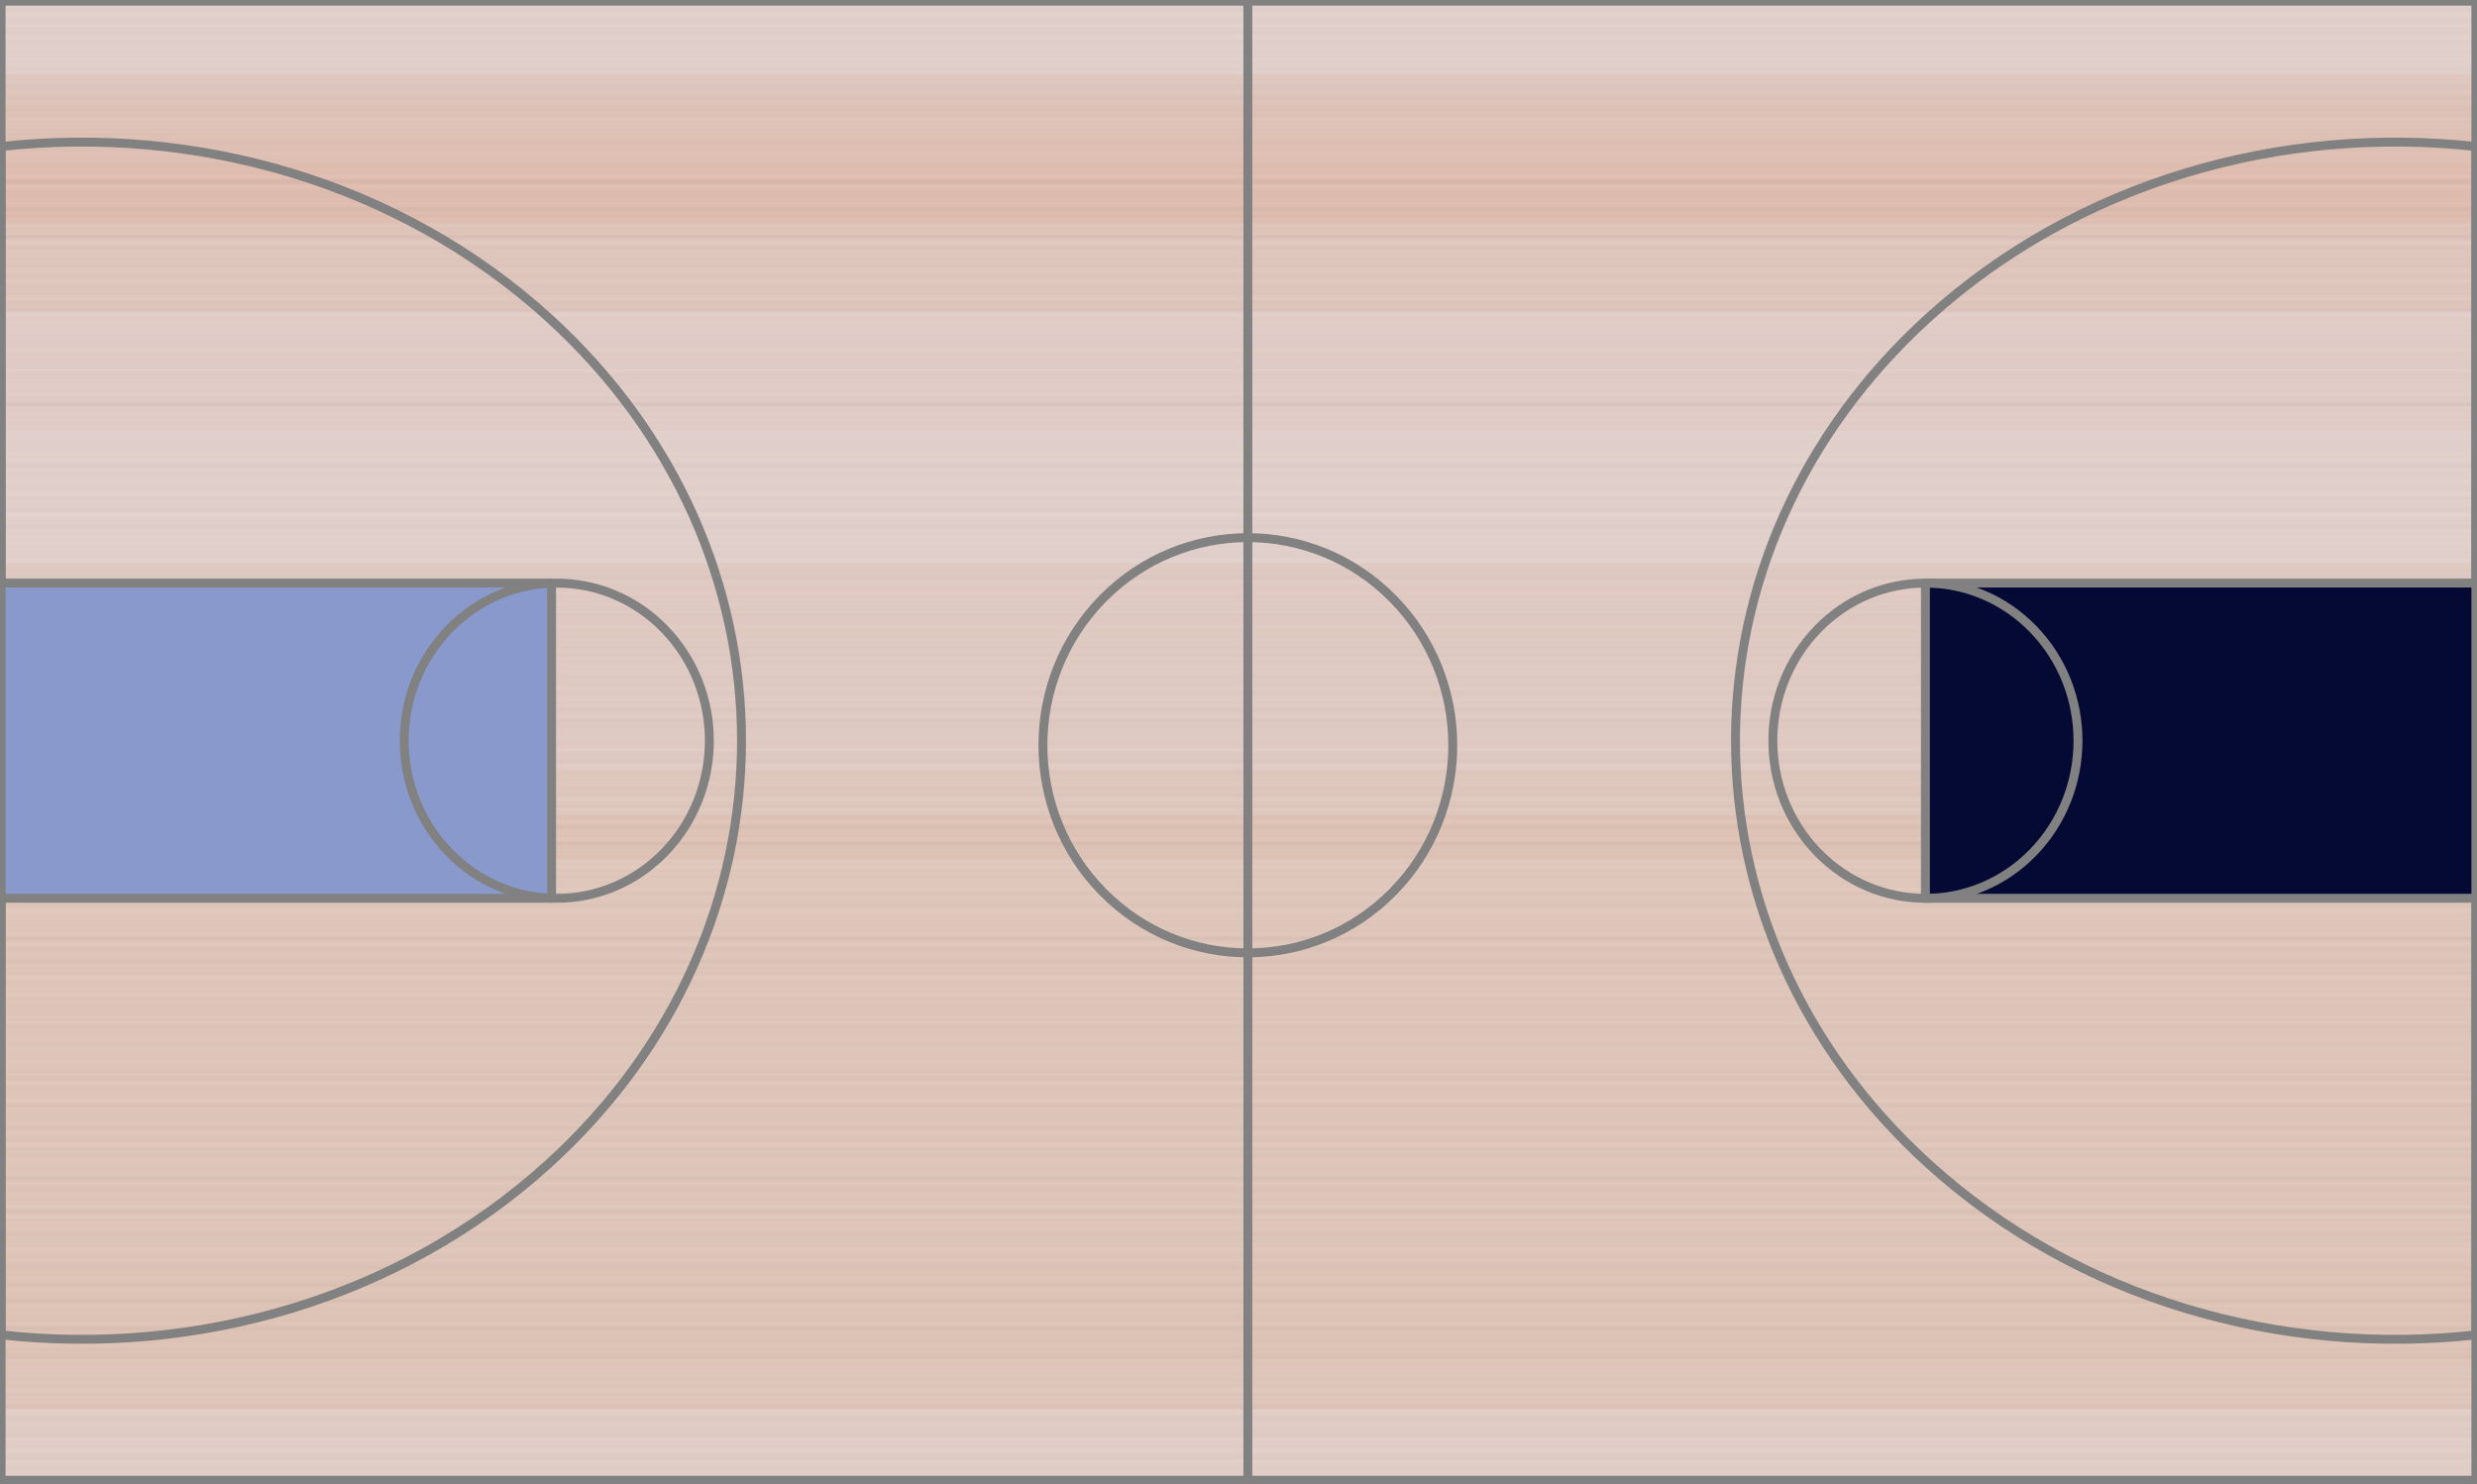
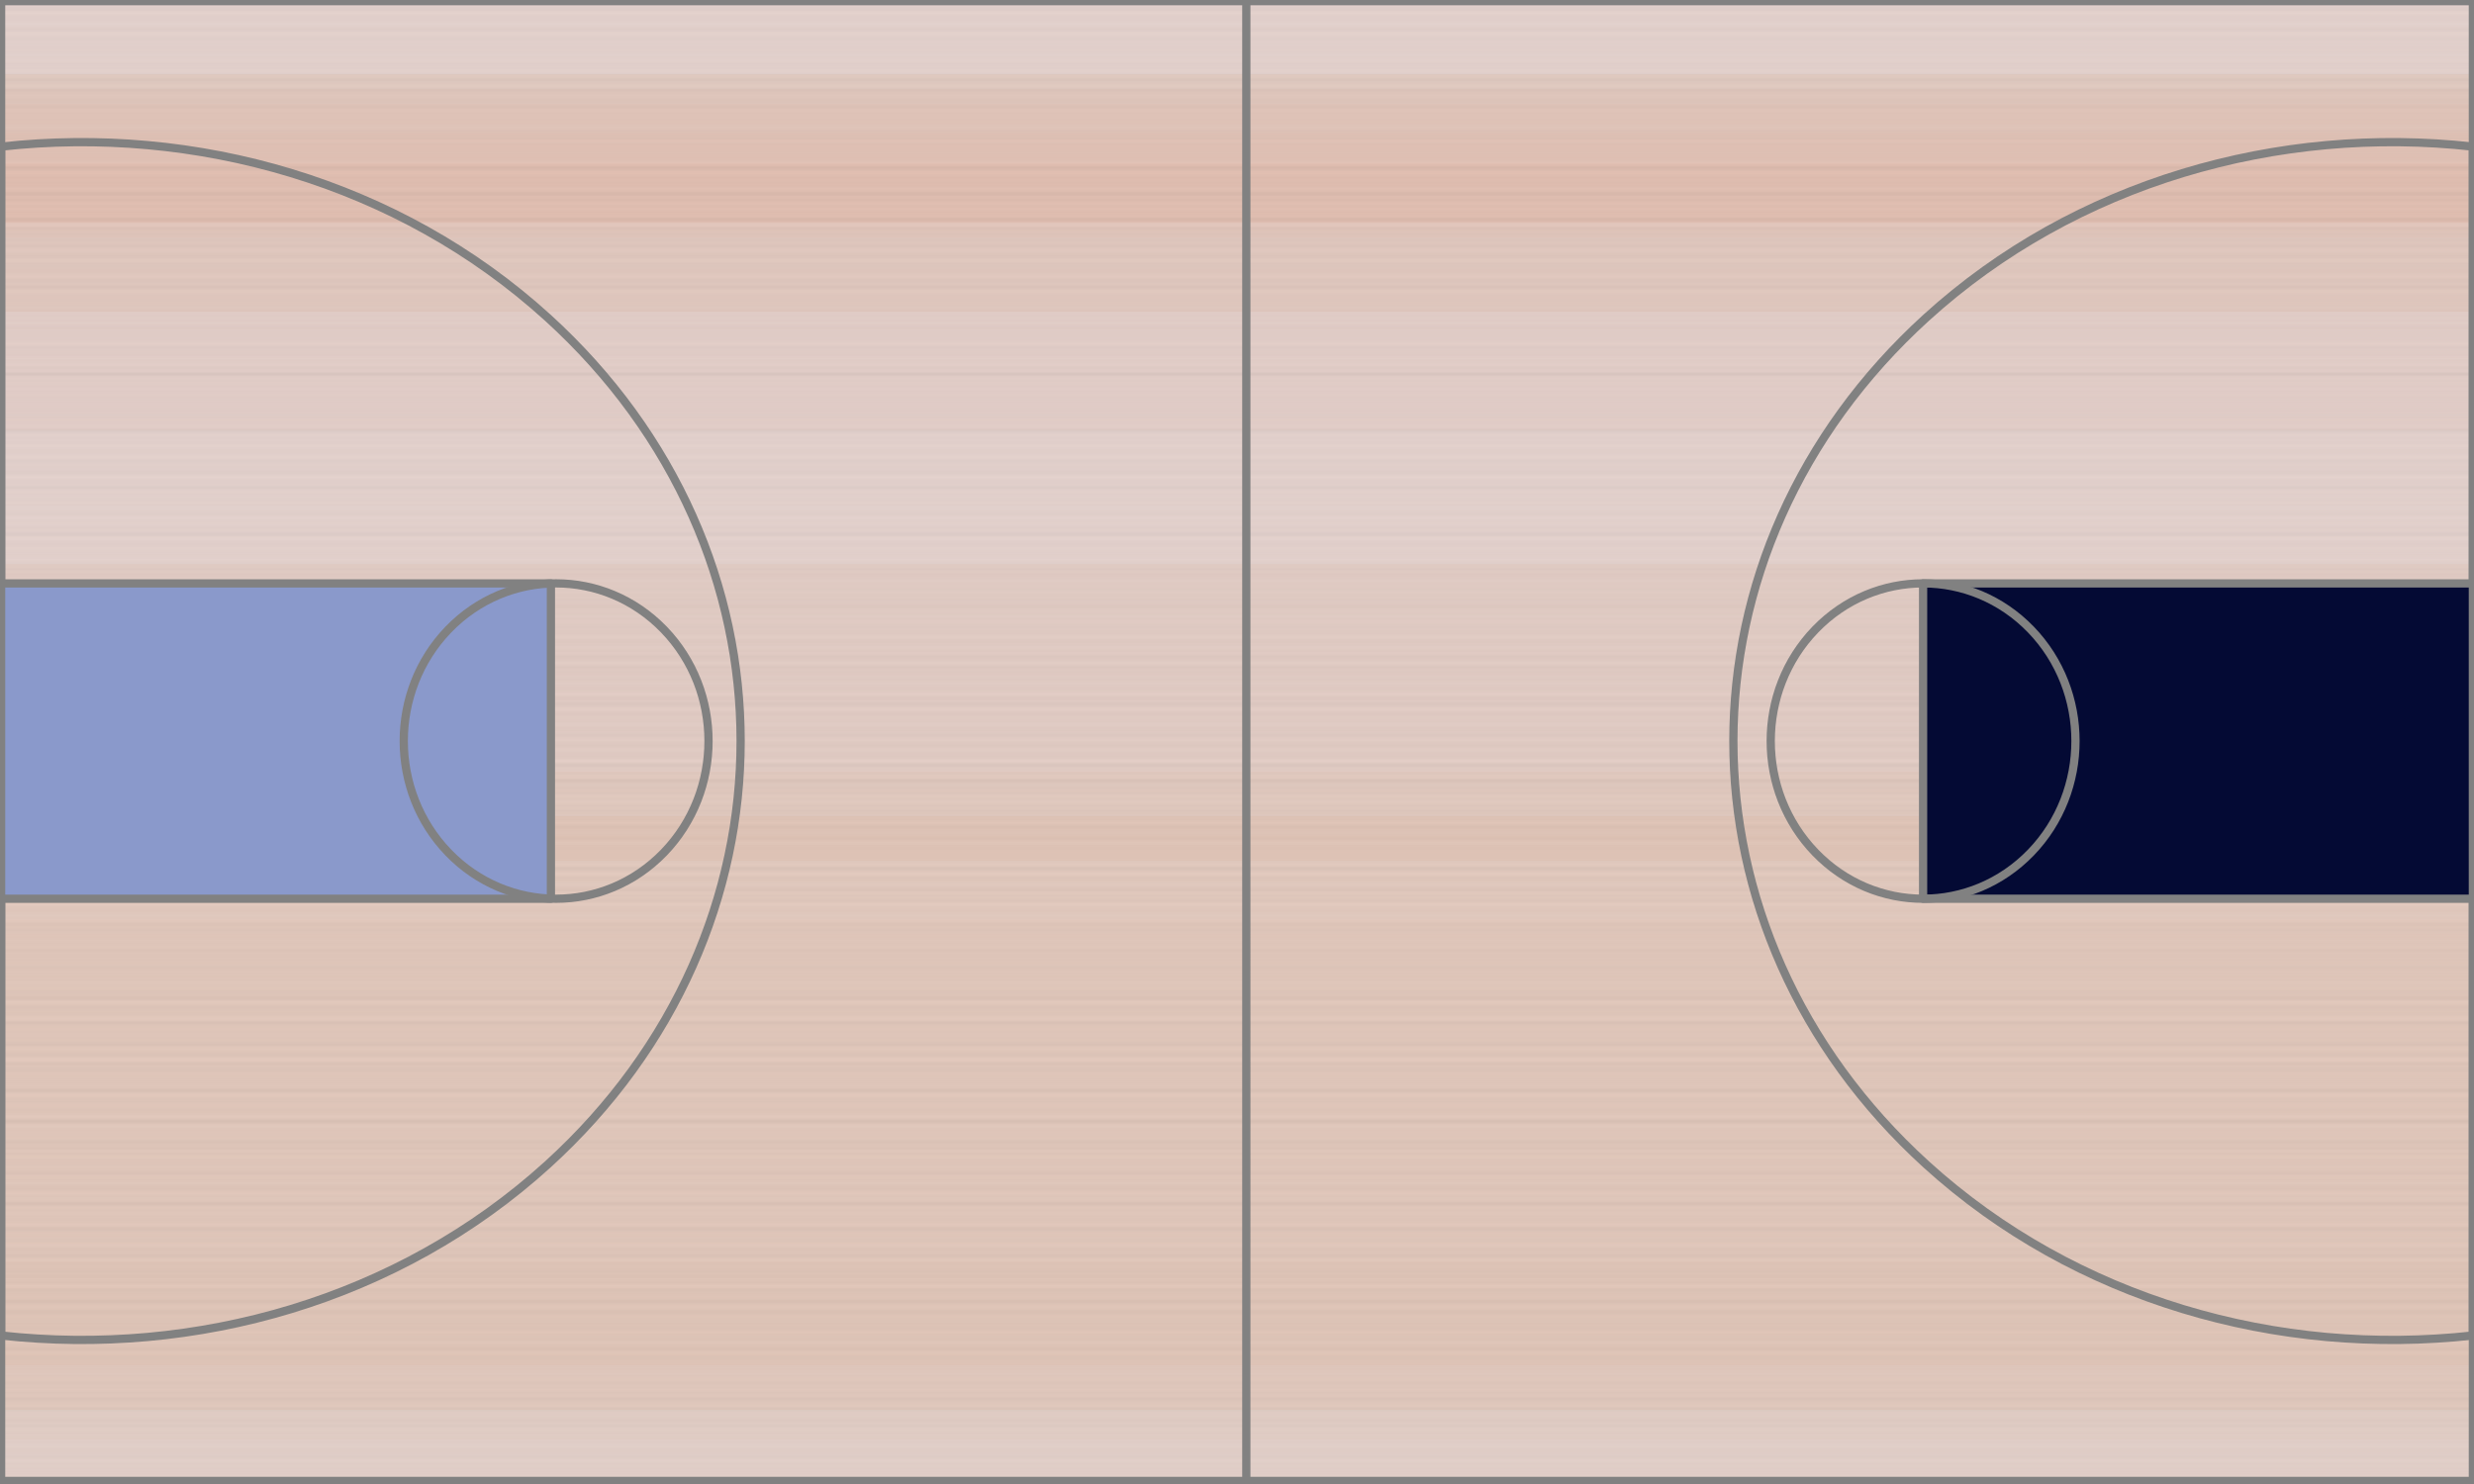
- <svg xmlns="http://www.w3.org/2000/svg" version="1.1" width="556" height="333" xml:space="preserve">
+ <svg xmlns="http://www.w3.org/2000/svg" version="1.1" width="600" height="360" xml:space="preserve">
  <defs>
    <filter y="0" color-interpolation-filters="sRGB" id="noise">
      <feTurbulence type="fractalNoise" baseFrequency="0 .8" result="out1" numOctaves="1" />
      <feColorMatrix type="saturate" in="out1" result="out2" values="0" />
      <feComposite operator="arithmetic" k1="0" k2="0.15" k3="0" k4="0" in="out2" in2="out1" />
    </filter>
  </defs>
  <rect fill="#e8d5d0" fill-opacity="1" x="0" y="0" width="100%" height="100%" />
  <rect fill="#d9a17b" fill-opacity="0.15" x="-5%" y="5%" width="110%" height="10%" />
  <rect fill="#d9a17b" fill-opacity="0.06" x="-5%" y="6%" width="110%" height="10%" />
  <rect fill="#d9a17b" fill-opacity="0.06" x="-5%" y="7%" width="110%" height="14%" />
  <rect fill="#d9a17b" fill-opacity="0.06" x="-5%" y="9%" width="110%" height="20%" />
  <rect fill="#d9a17b" fill-opacity="0.06" x="-5%" y="11%" width="110%" height="10%" />
  <rect fill="#d9a17b" fill-opacity="0.12" x="-5%" y="55%" width="110%" height="40%" />
  <rect fill="#d9a17b" fill-opacity="0.045" x="-5%" y="62%" width="110%" height="35%" />
  <rect fill="#d9a17b" fill-opacity="0.105" x="-5%" y="38%" width="110%" height="20%" />
  <rect fill="#d9a17b" fill-opacity="0.045" x="-5%" y="85%" width="110%" height="40%" />
  <rect fill="#d9a17b" fill-opacity="0.075" x="-5%" y="52%" width="110%" height="40%" />
  <rect style="filter:url(#noise)" x="0" y="0" width="100%" height="100%" />
  <g stroke="rgb(129, 129, 129)" stroke-width="2" stroke-linecap="round" stroke-linejoin="round" stroke-miterlimit="4" fill="none">
-     <path id="court" d="M 0.25,0.26 L 555.75,0.26 555.75,332.32 0.25,332.32 0.25,0.26 Z M 0.25,0.26" />
-     <path id="duke_3pt" d="M 555.75,299.67 C 512.07,304.54 466.45,291.75 432.92,261.32 375.1,208.83 375.1,123.74 432.92,71.26 466.45,40.82 512.07,28.04 555.75,32.9 L 555.75,299.67 Z M 555.75,299.67" />
-     <path id="unc_3pt" d="M 0.25,299.67 C 43.93,304.54 89.55,291.75 123.08,261.32 180.9,208.83 180.9,123.74 123.08,71.26 89.55,40.82 43.93,28.04 0.25,32.9 L 0.25,299.67 Z M 0.25,299.67" />
-     <path id="center_line" d="M 280.1,0.26 L 280.1,332.32" />
-     <path id="unc_lane" fill="rgb(138, 153, 203)" d="M 0.25,130.9 L 123.81,130.9 123.81,201.67 0.25,201.67 0.25,130.9 Z M 0.25,130.9" />
-     <path id="duke_lane" fill="rgb(4, 10, 52)" d="M 432.19,130.9 L 555.75,130.9 555.75,201.67 432.19,201.67 432.19,130.9 Z M 432.19,130.9" />
-     <path id="unc_lane_circle" d="M 149.2,141.27 C 162.57,155.09 162.57,177.49 149.2,191.31 135.82,205.13 114.14,205.13 100.77,191.31 87.39,177.49 87.39,155.09 100.77,141.27 114.14,127.45 135.82,127.45 149.2,141.27 Z M 149.2,141.27" />
-     <path id="duke_lane_circle" d="M 456.41,141.27 C 469.78,155.09 469.78,177.49 456.41,191.31 443.03,205.13 421.35,205.13 407.98,191.31 394.6,177.49 394.6,155.09 407.98,141.27 421.35,127.45 443.03,127.45 456.41,141.27 Z M 456.41,141.27" />
-     <path id="center_circle" d="M 312.62,134.35 C 330.59,152.55 330.59,182.06 312.62,200.27 294.66,218.47 265.54,218.47 247.57,200.27 229.61,182.06 229.61,152.55 247.57,134.35 265.54,116.15 294.66,116.15 312.62,134.35 Z M 312.62,134.35" />
+     <path d="M 0.27,0.28 L 599.73,0.28 599.73,359.26 0.27,359.26 0.27,0.28 Z M 0.27,0.28" />
+     <path d="M 599.73,323.97 C 552.59,329.23 503.37,315.41 467.18,282.5 404.78,225.77 404.78,133.77 467.18,77.04 503.37,44.13 552.59,30.31 599.73,35.57 L 599.73,323.97 Z M 599.73,323.97" />
+     <path d="M 0.27,323.97 C 47.41,329.23 96.63,315.41 132.82,282.5 195.22,225.77 195.22,133.77 132.82,77.04 96.63,44.13 47.41,30.31 0.27,35.57 L 0.27,323.97 Z M 0.27,323.97" />
+     <path d="M 302.26,0.28 L 302.26,359.26" />
+     <path fill="rgb(138, 153, 203)" d="M 0.27,141.52 L 133.61,141.52 133.61,218.02 0.27,218.02 0.27,141.52 Z M 0.27,141.52" />
+     <path fill="rgb(4, 10, 52)" d="M 466.39,141.52 L 599.73,141.52 599.73,218.02 466.39,218.02 466.39,141.52 Z M 466.39,141.52" />
+     <path d="M 161.01,152.72 C 175.44,167.66 175.44,191.88 161.01,206.82 146.57,221.76 123.17,221.76 108.74,206.82 94.31,191.88 94.31,167.66 108.74,152.72 123.17,137.78 146.57,137.78 161.01,152.72 Z M 161.01,152.72" />
+     <path d="M 492.53,152.72 C 506.96,167.66 506.96,191.88 492.53,206.82 478.09,221.76 454.7,221.76 440.26,206.82 425.83,191.88 425.83,167.66 440.26,152.72 454.7,137.78 478.09,137.78 492.53,152.72 Z M 492.53,152.72" />
+     <path id="M 337.36,145.24 C 356.75,164.92 356.75,196.83 337.36,216.51 317.98,236.18 286.55,236.18 267.17,216.51 247.78,196.83 247.78,164.92 267.17,145.24 286.55,125.56 317.98,125.56 337.36,145.24 Z M 337.36,145.24" />
  </g>
</svg>
